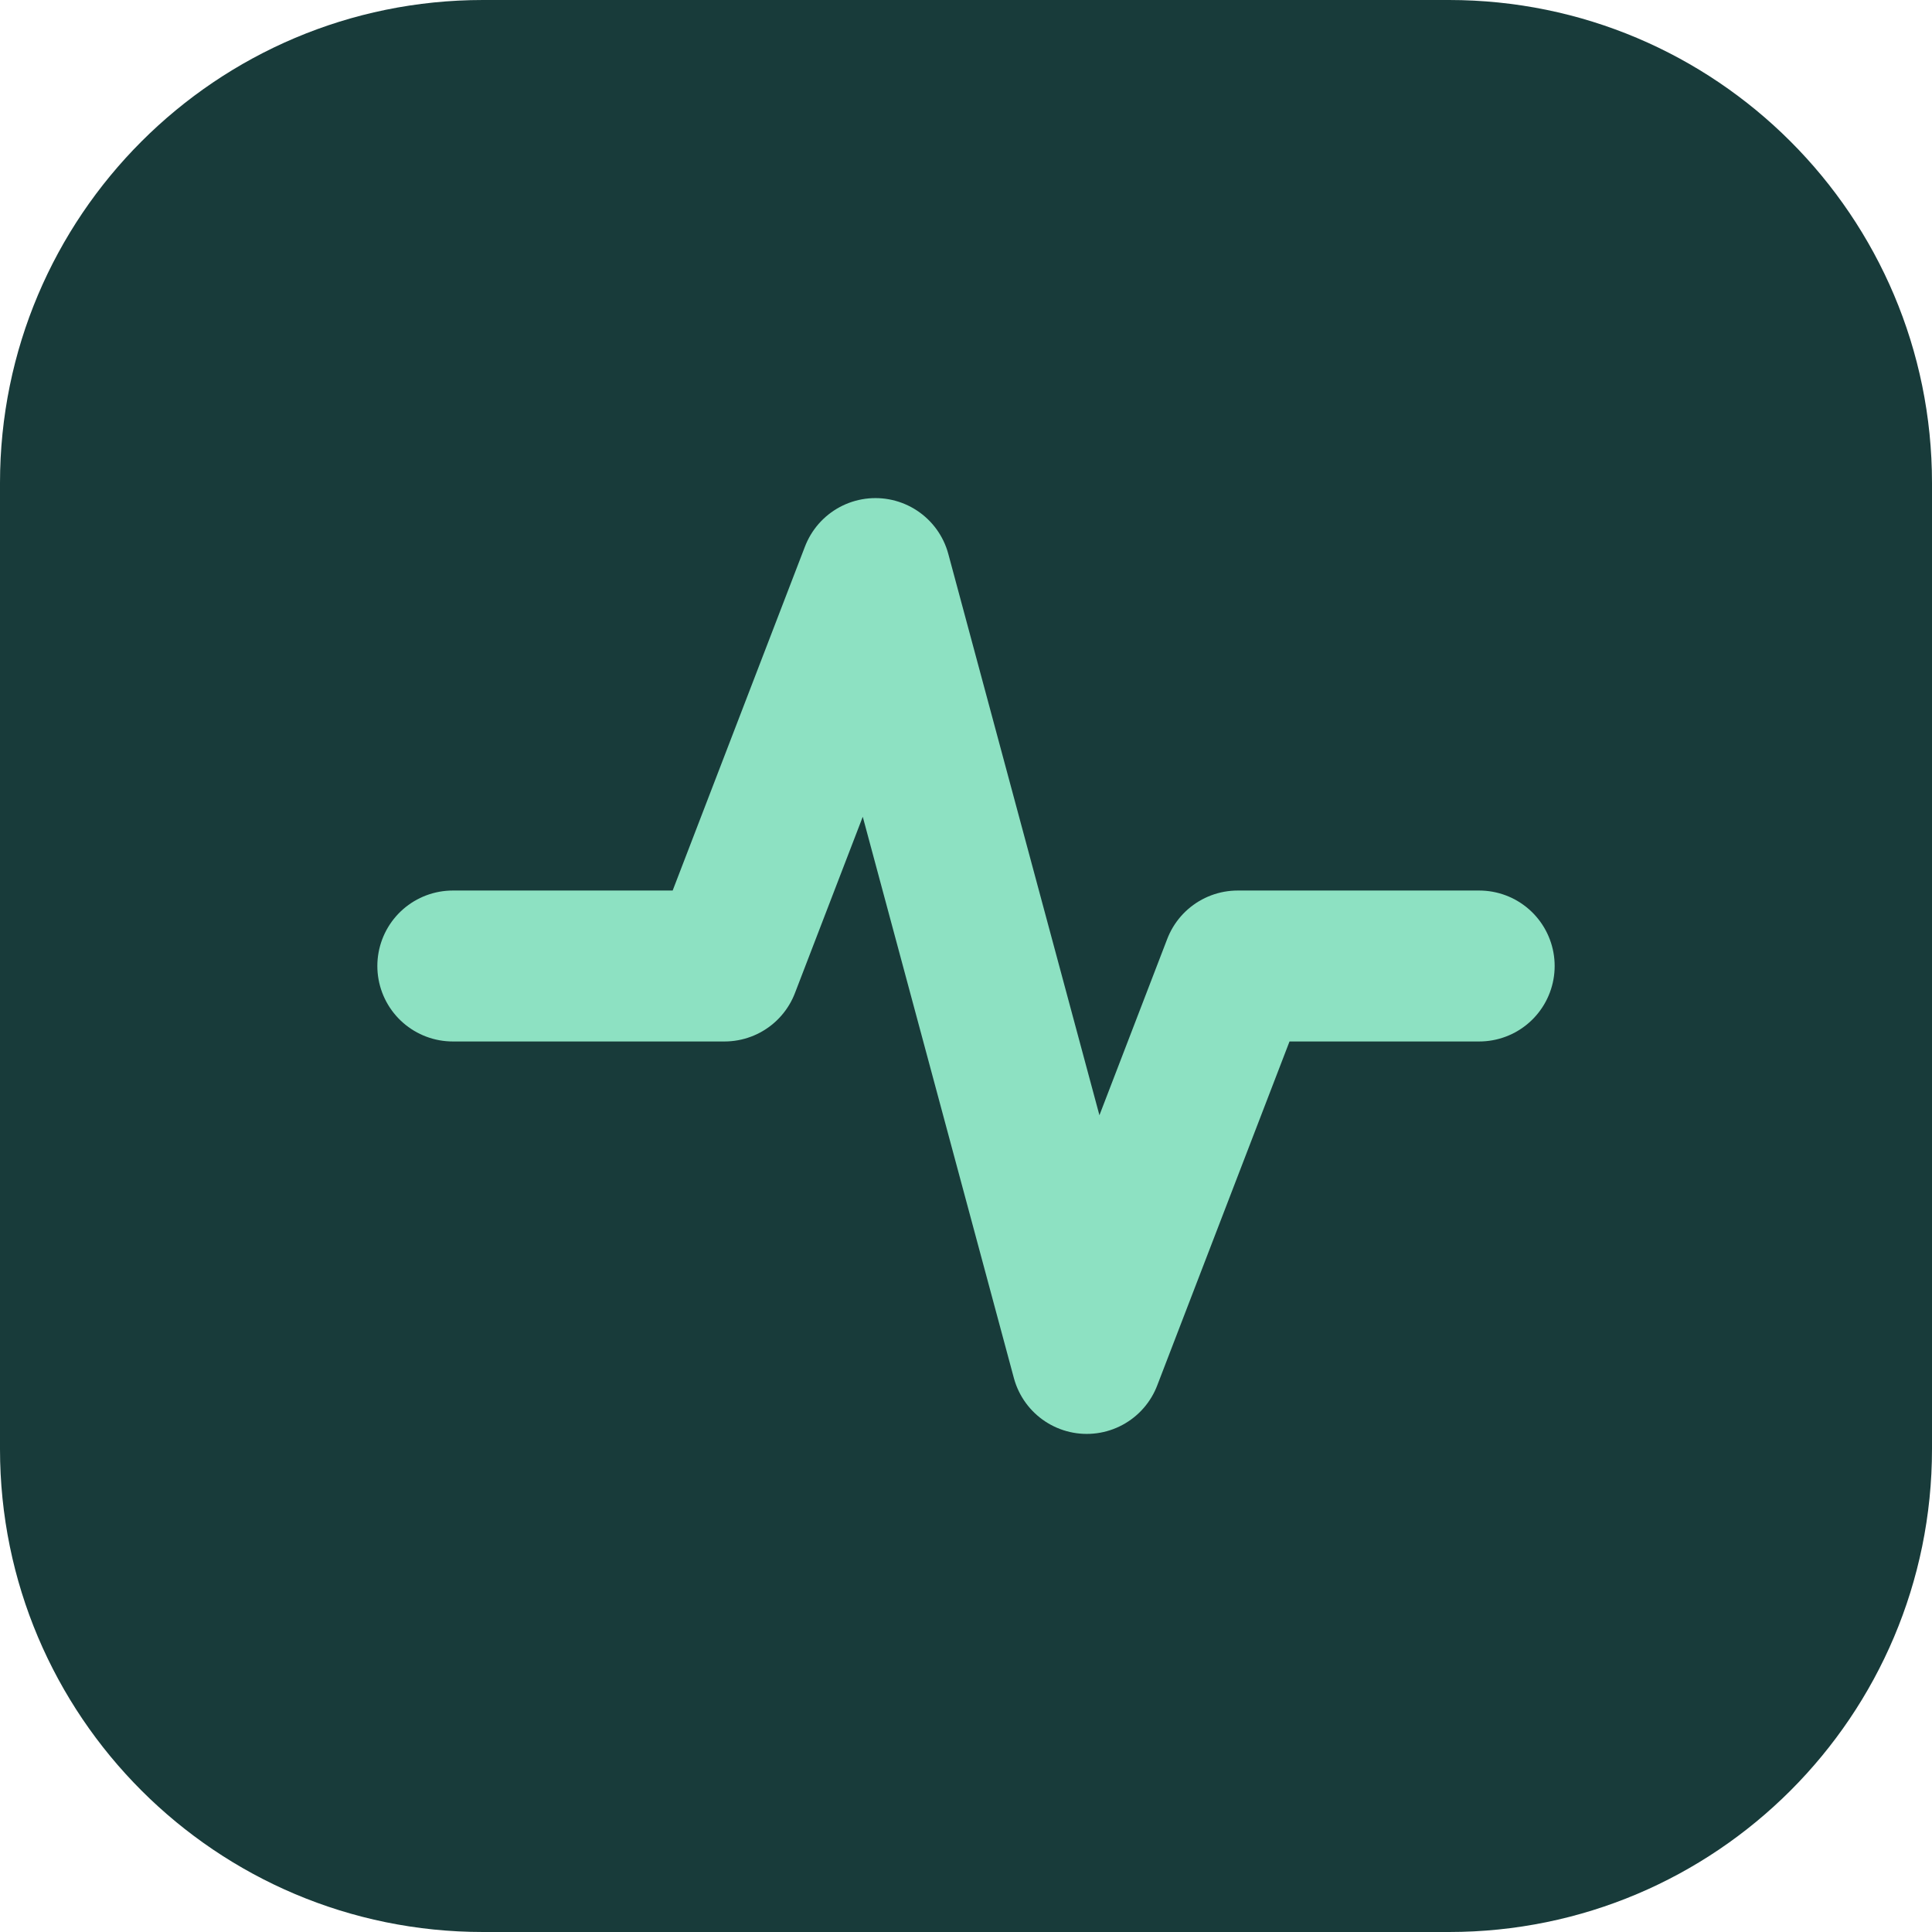
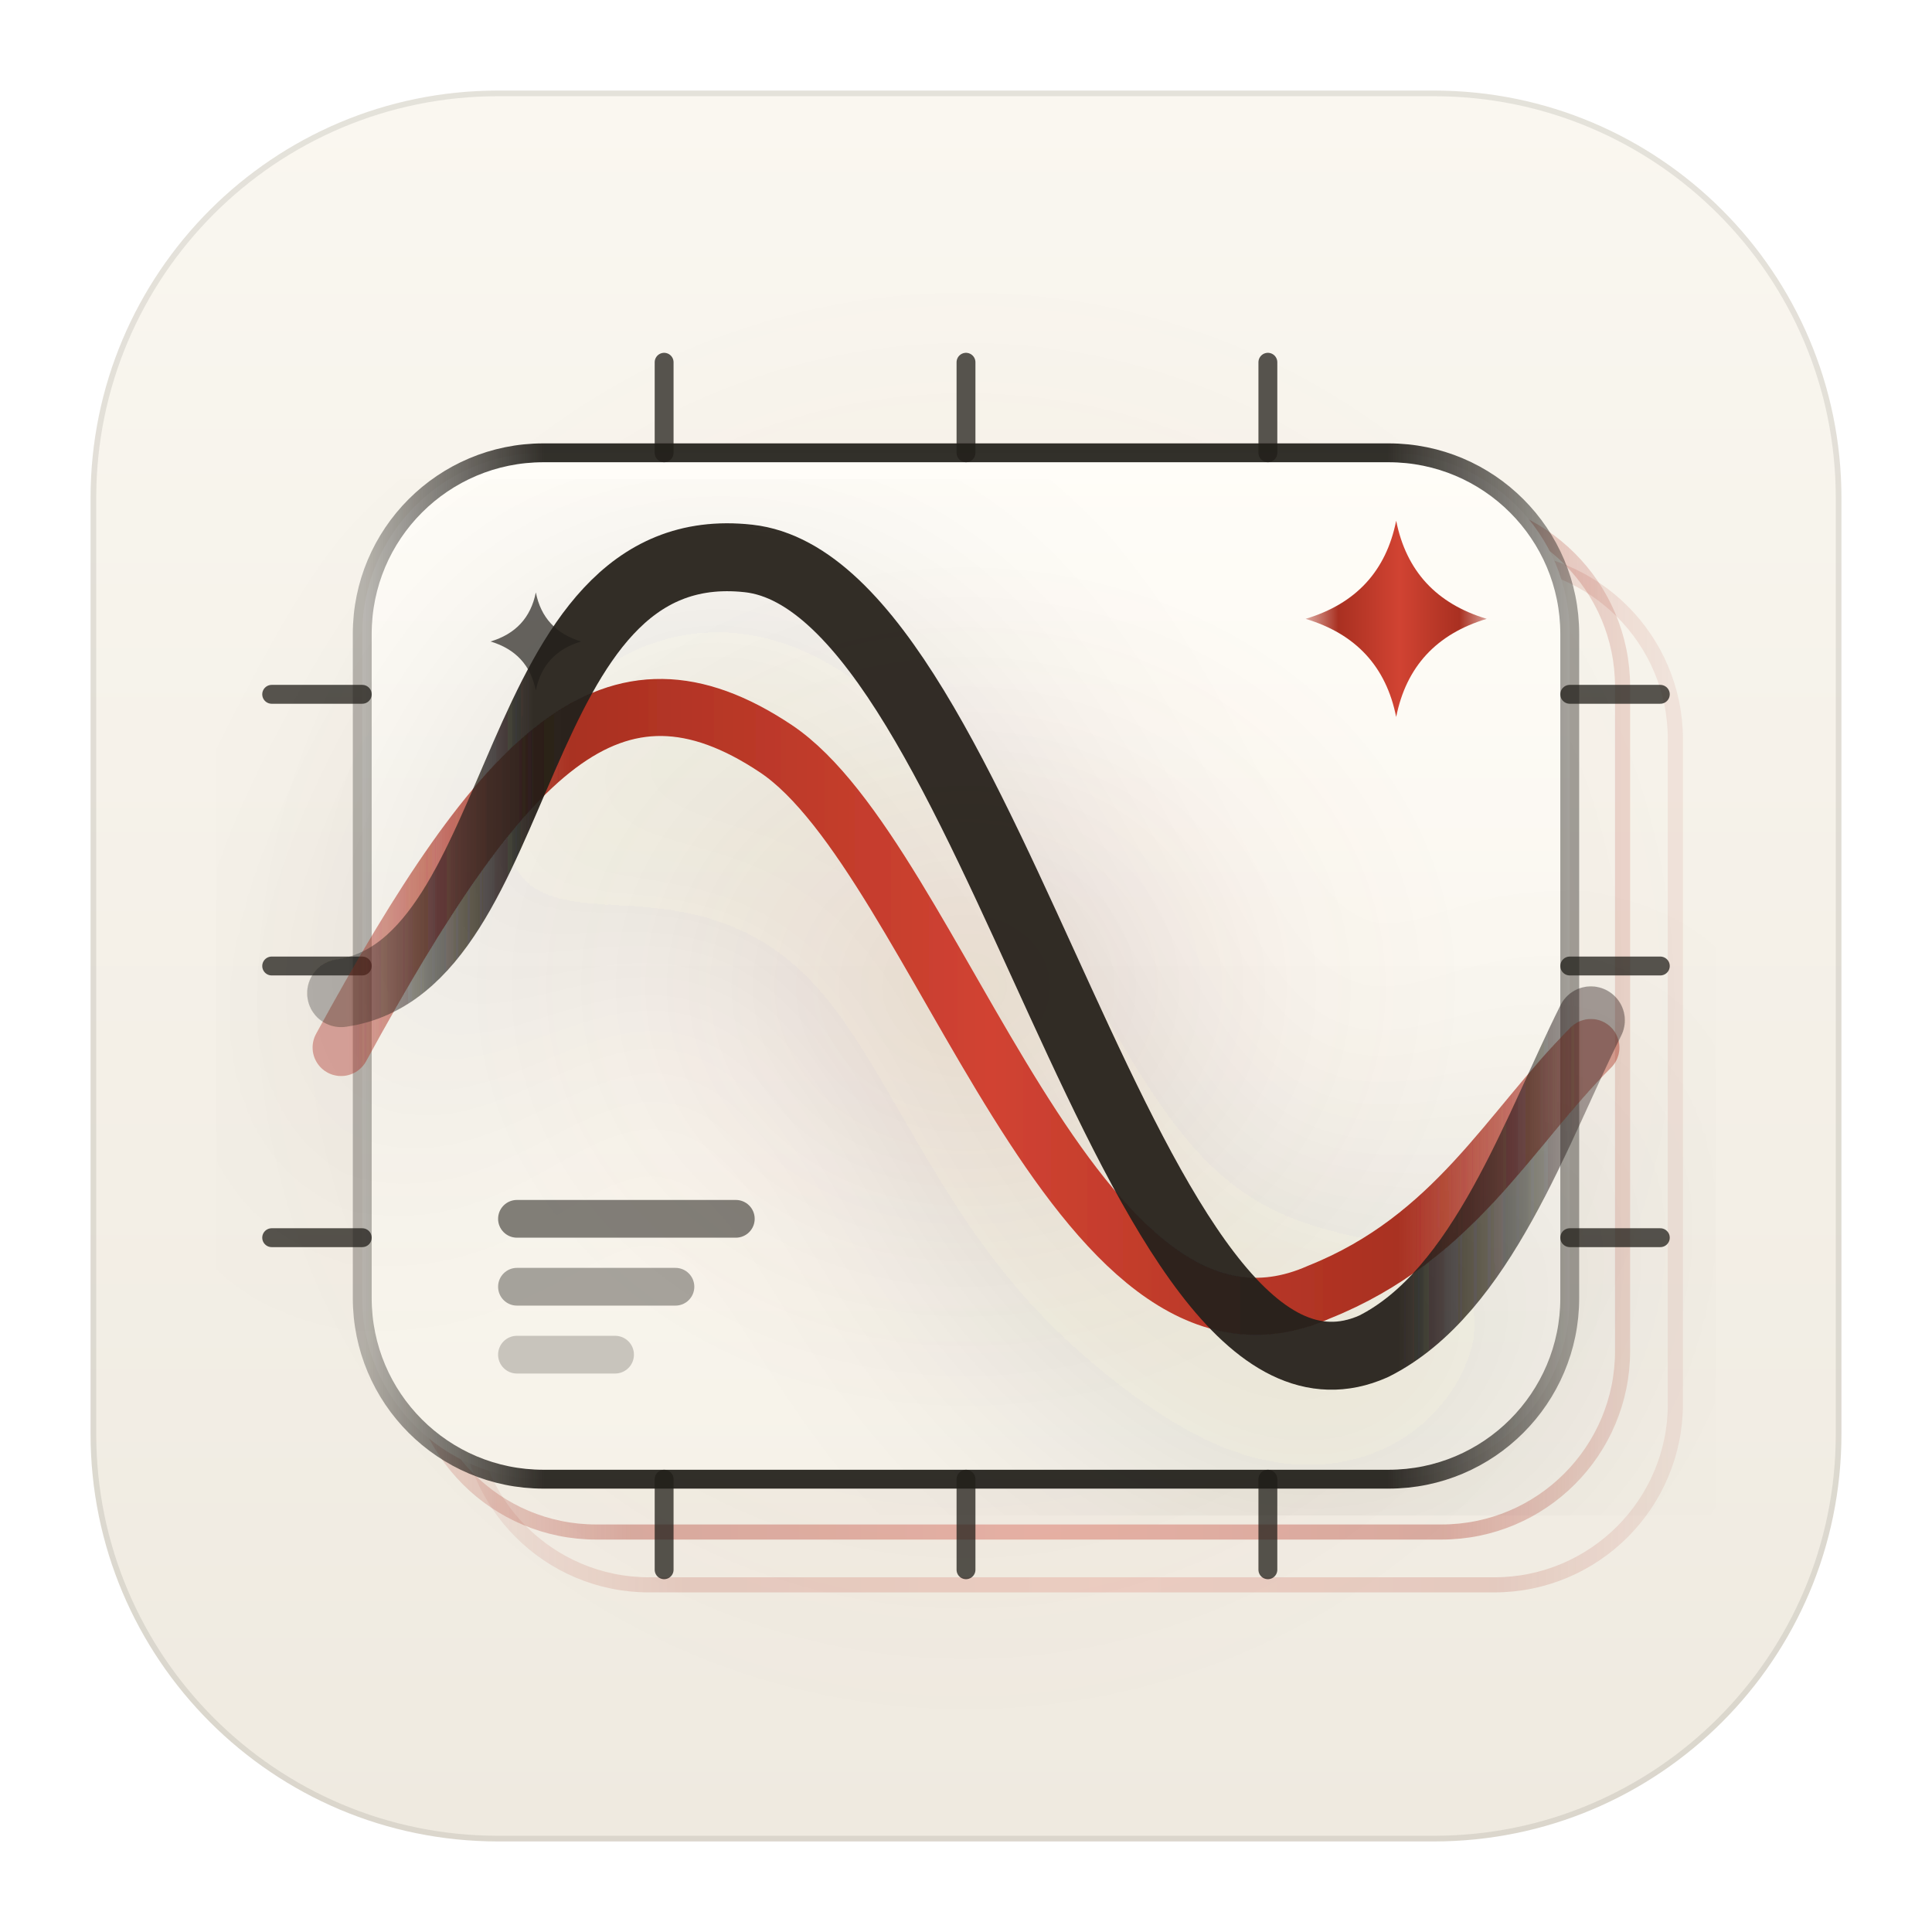
- <svg xmlns="http://www.w3.org/2000/svg" viewBox="0 0 64 64">
-   <rect width="64" height="64" rx="16" fill="#183b3a" />
-   <path d="M15 32h9l5-13 7 26 5-13h8" fill="none" stroke="#8de1c2" stroke-width="5" stroke-linecap="round" stroke-linejoin="round" />
+ <svg xmlns="http://www.w3.org/2000/svg" viewBox="0 0 512 512">
+   <style>
+     .respire-icon-dark { display: none }
+     @media (prefers-color-scheme: dark) {
+       .respire-icon-light { display: none }
+       .respire-icon-dark { display: inline }
+     }
+   </style>
+   <defs>
+     <linearGradient id="l-bg" x1="0%" y1="0%" x2="0%" y2="100%">
+       <stop offset="0%" stop-color="#FAF7F0" />
+       <stop offset="100%" stop-color="#EFEAE0" />
+     </linearGradient>
+     <radialGradient id="l-breath" cx="50%" cy="52%" r="42%">
+       <stop offset="0%" stop-color="#A93021" stop-opacity="0.08" />
+       <stop offset="65%" stop-color="#A93021" stop-opacity="0.02" />
+       <stop offset="100%" stop-color="#A93021" stop-opacity="0" />
+     </radialGradient>
+     <linearGradient id="l-ink" x1="0%" y1="50%" x2="100%" y2="50%">
+       <stop offset="0%" stop-color="#211E19" stop-opacity="0.30" />
+       <stop offset="15%" stop-color="#211E19" stop-opacity="0.92" />
+       <stop offset="85%" stop-color="#211E19" stop-opacity="0.92" />
+       <stop offset="100%" stop-color="#211E19" stop-opacity="0.40" />
+     </linearGradient>
+     <linearGradient id="l-rust" x1="0%" y1="50%" x2="100%" y2="50%">
+       <stop offset="0%" stop-color="#A93021" stop-opacity="0.4" />
+       <stop offset="18%" stop-color="#A93021" stop-opacity="1" />
+       <stop offset="52%" stop-color="#D14332" stop-opacity="1" />
+       <stop offset="85%" stop-color="#A93021" stop-opacity="1" />
+       <stop offset="100%" stop-color="#A93021" stop-opacity="0.45" />
+     </linearGradient>
+     <linearGradient id="l-chip" x1="0%" y1="0%" x2="0%" y2="100%">
+       <stop offset="0%" stop-color="#FFFDF8" />
+       <stop offset="100%" stop-color="#F6F2E9" />
+     </linearGradient>
+     <filter id="l-lift" x="-10%" y="-20%" width="120%" height="140%">
+       <feDropShadow dx="0" dy="3" stdDeviation="5" flood-color="#3A332A" flood-opacity="0.22" />
+     </filter>
+     <path id="l-spark" d="M0 -26 Q4 -6 24 0 Q4 6 0 26 Q-4 6 -24 0 Q-4 -6 0 -26 Z" />
+     <linearGradient id="d-bg" x1="0%" y1="0%" x2="0%" y2="100%">
+       <stop offset="0%" stop-color="#141413" />
+       <stop offset="100%" stop-color="#0A0A09" />
+     </linearGradient>
+     <radialGradient id="d-breath" cx="50%" cy="52%" r="42%">
+       <stop offset="0%" stop-color="#A93021" stop-opacity="0.14" />
+       <stop offset="65%" stop-color="#A93021" stop-opacity="0.03" />
+       <stop offset="100%" stop-color="#0A0A09" stop-opacity="0" />
+     </radialGradient>
+     <linearGradient id="d-line" x1="0%" y1="50%" x2="100%" y2="50%">
+       <stop offset="0%" stop-color="#F5F2EB" stop-opacity="0.35" />
+       <stop offset="15%" stop-color="#F5F2EB" stop-opacity="0.98" />
+       <stop offset="85%" stop-color="#F5F2EB" stop-opacity="0.98" />
+       <stop offset="100%" stop-color="#F5F2EB" stop-opacity="0.45" />
+     </linearGradient>
+     <linearGradient id="d-rust" x1="0%" y1="50%" x2="100%" y2="50%">
+       <stop offset="0%" stop-color="#A93021" stop-opacity="0.4" />
+       <stop offset="18%" stop-color="#A93021" stop-opacity="1" />
+       <stop offset="52%" stop-color="#D14332" stop-opacity="1" />
+       <stop offset="85%" stop-color="#A93021" stop-opacity="1" />
+       <stop offset="100%" stop-color="#A93021" stop-opacity="0.45" />
+     </linearGradient>
+     <filter id="d-lift" x="-10%" y="-20%" width="120%" height="140%">
+       <feDropShadow dx="0" dy="4" stdDeviation="6" flood-color="#000000" flood-opacity="0.6" />
+     </filter>
+     <path id="d-spark" d="M0 -26 Q4 -6 24 0 Q4 6 0 26 Q-4 6 -24 0 Q-4 -6 0 -26 Z" />
+   </defs>
+   <g class="respire-icon-light">
+     <rect x="24" y="24" width="464" height="464" rx="108" fill="url(#l-bg)" />
+     <rect x="24" y="24" width="464" height="464" rx="108" fill="url(#l-breath)" />
+     <rect x="24.75" y="24.75" width="462.5" height="462.5" rx="107.25" fill="none" stroke="#211E19" stroke-opacity="0.10" stroke-width="1.5" />
+     <g fill="none" stroke="url(#l-rust)" stroke-width="4" stroke-linejoin="round">
+       <rect x="110" y="134" width="320" height="272" rx="48" stroke-opacity="0.35" />
+       <rect x="124" y="148" width="320" height="272" rx="48" stroke-opacity="0.18" />
+     </g>
+     <rect x="96" y="120" width="320" height="272" rx="48" fill="url(#l-chip)" />
+     <rect x="96" y="120" width="320" height="272" rx="48" fill="url(#l-breath)" />
+     <rect x="96" y="120" width="320" height="272" rx="48" fill="none" stroke="url(#l-ink)" stroke-width="5" />
+     <g stroke="#211E19" stroke-opacity="0.75" stroke-width="5" stroke-linecap="round">
+       <path d="M176 120V96 M256 120V96 M336 120V96" />
+       <path d="M176 392v24 M256 392v24 M336 392v24" />
+       <path d="M96 184H72 M96 256H72 M96 328H72" />
+       <path d="M416 184h24 M416 256h24 M416 328h24" />
+     </g>
+     <g transform="translate(68.8, 97.6) scale(7.2)" filter="url(#l-lift)">
+       <path d="M3 25C9 14 13 10 19 14s11 24 20 20c5-2 7-6 10-9" fill="none" stroke="url(#l-rust)" stroke-width="2.1" stroke-linecap="round" stroke-linejoin="round" />
+       <path d="M3 23C10 22 9 6 18 7S32 40 41 36c4-2 6-8 8-12" fill="none" stroke="url(#l-ink)" stroke-width="2.5" stroke-linecap="round" stroke-linejoin="round" />
+     </g>
+     <g fill="#211E19">
+       <rect x="132" y="318" width="68" height="10" rx="5" fill-opacity="0.55" />
+       <rect x="132" y="336" width="52" height="10" rx="5" fill-opacity="0.38" />
+       <rect x="132" y="354" width="36" height="10" rx="5" fill-opacity="0.22" />
+     </g>
+     <use href="#l-spark" x="370" y="164" fill="url(#l-rust)" />
+     <use href="#l-spark" transform="translate(142 170) scale(0.5)" fill="#211E19" fill-opacity="0.68" />
+   </g>
+   <g class="respire-icon-dark">
+     <rect x="24" y="24" width="464" height="464" rx="108" fill="url(#d-bg)" />
+     <rect x="24" y="24" width="464" height="464" rx="108" fill="url(#d-breath)" />
+     <rect x="24.75" y="24.75" width="462.5" height="462.5" rx="107.25" fill="none" stroke="#F5F2EB" stroke-opacity="0.07" stroke-width="1.5" />
+     <g fill="none" stroke="url(#d-rust)" stroke-width="4" stroke-linejoin="round">
+       <rect x="110" y="134" width="320" height="272" rx="48" stroke-opacity="0.30" />
+       <rect x="124" y="148" width="320" height="272" rx="48" stroke-opacity="0.14" />
+     </g>
+     <rect x="96" y="120" width="320" height="272" rx="48" fill="url(#d-bg)" />
+     <rect x="96" y="120" width="320" height="272" rx="48" fill="url(#d-breath)" />
+     <rect x="96" y="120" width="320" height="272" rx="48" fill="none" stroke="url(#d-line)" stroke-width="5" />
+     <g stroke="#F5F2EB" stroke-opacity="0.8" stroke-width="5" stroke-linecap="round">
+       <path d="M176 120V96 M256 120V96 M336 120V96" />
+       <path d="M176 392v24 M256 392v24 M336 392v24" />
+       <path d="M96 184H72 M96 256H72 M96 328H72" />
+       <path d="M416 184h24 M416 256h24 M416 328h24" />
+     </g>
+     <g transform="translate(68.8, 97.6) scale(7.2)" filter="url(#d-lift)">
+       <path d="M3 25C9 14 13 10 19 14s11 24 20 20c5-2 7-6 10-9" fill="none" stroke="url(#d-rust)" stroke-width="2.1" stroke-linecap="round" stroke-linejoin="round" />
+       <path d="M3 23C10 22 9 6 18 7S32 40 41 36c4-2 6-8 8-12" fill="none" stroke="url(#d-line)" stroke-width="2.5" stroke-linecap="round" stroke-linejoin="round" />
+     </g>
+     <g fill="#F5F2EB">
+       <rect x="132" y="318" width="68" height="10" rx="5" fill-opacity="0.60" />
+       <rect x="132" y="336" width="52" height="10" rx="5" fill-opacity="0.42" />
+       <rect x="132" y="354" width="36" height="10" rx="5" fill-opacity="0.26" />
+     </g>
+     <use href="#d-spark" x="370" y="164" fill="url(#d-rust)" />
+     <use href="#d-spark" transform="translate(142 170) scale(0.5)" fill="#F5F2EB" fill-opacity="0.75" opacity="0.9" />
+   </g>
</svg>
